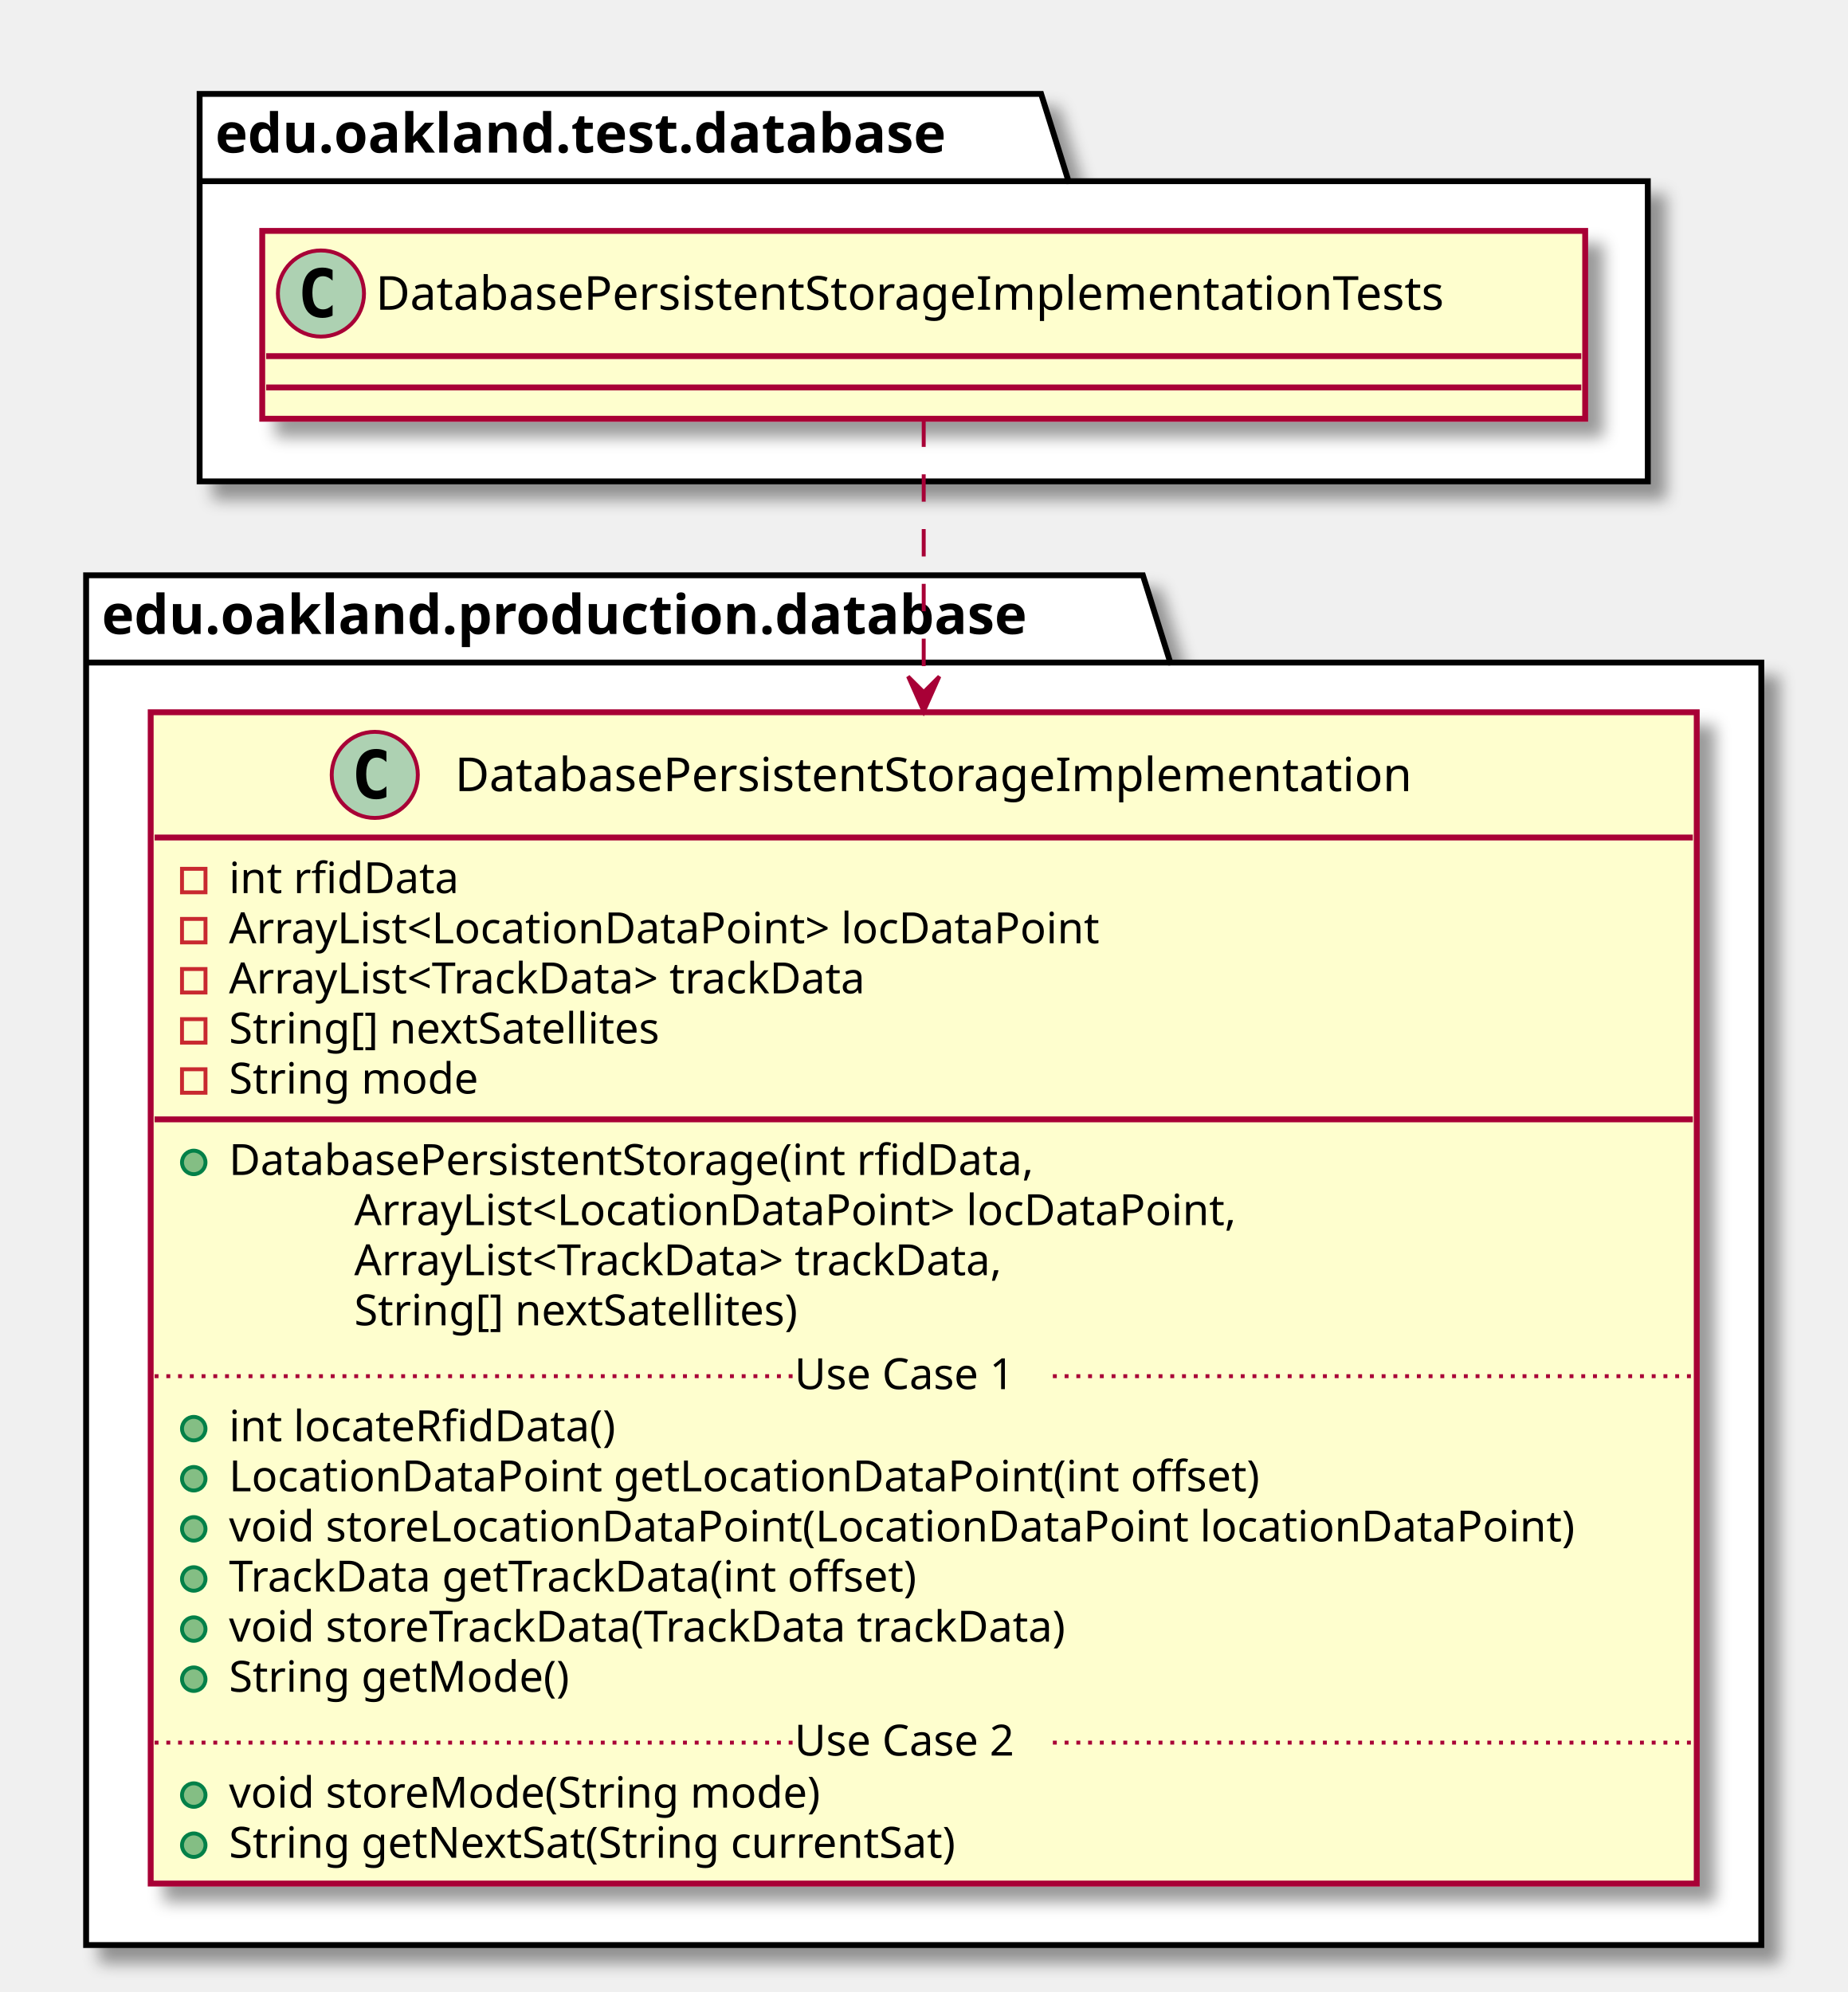
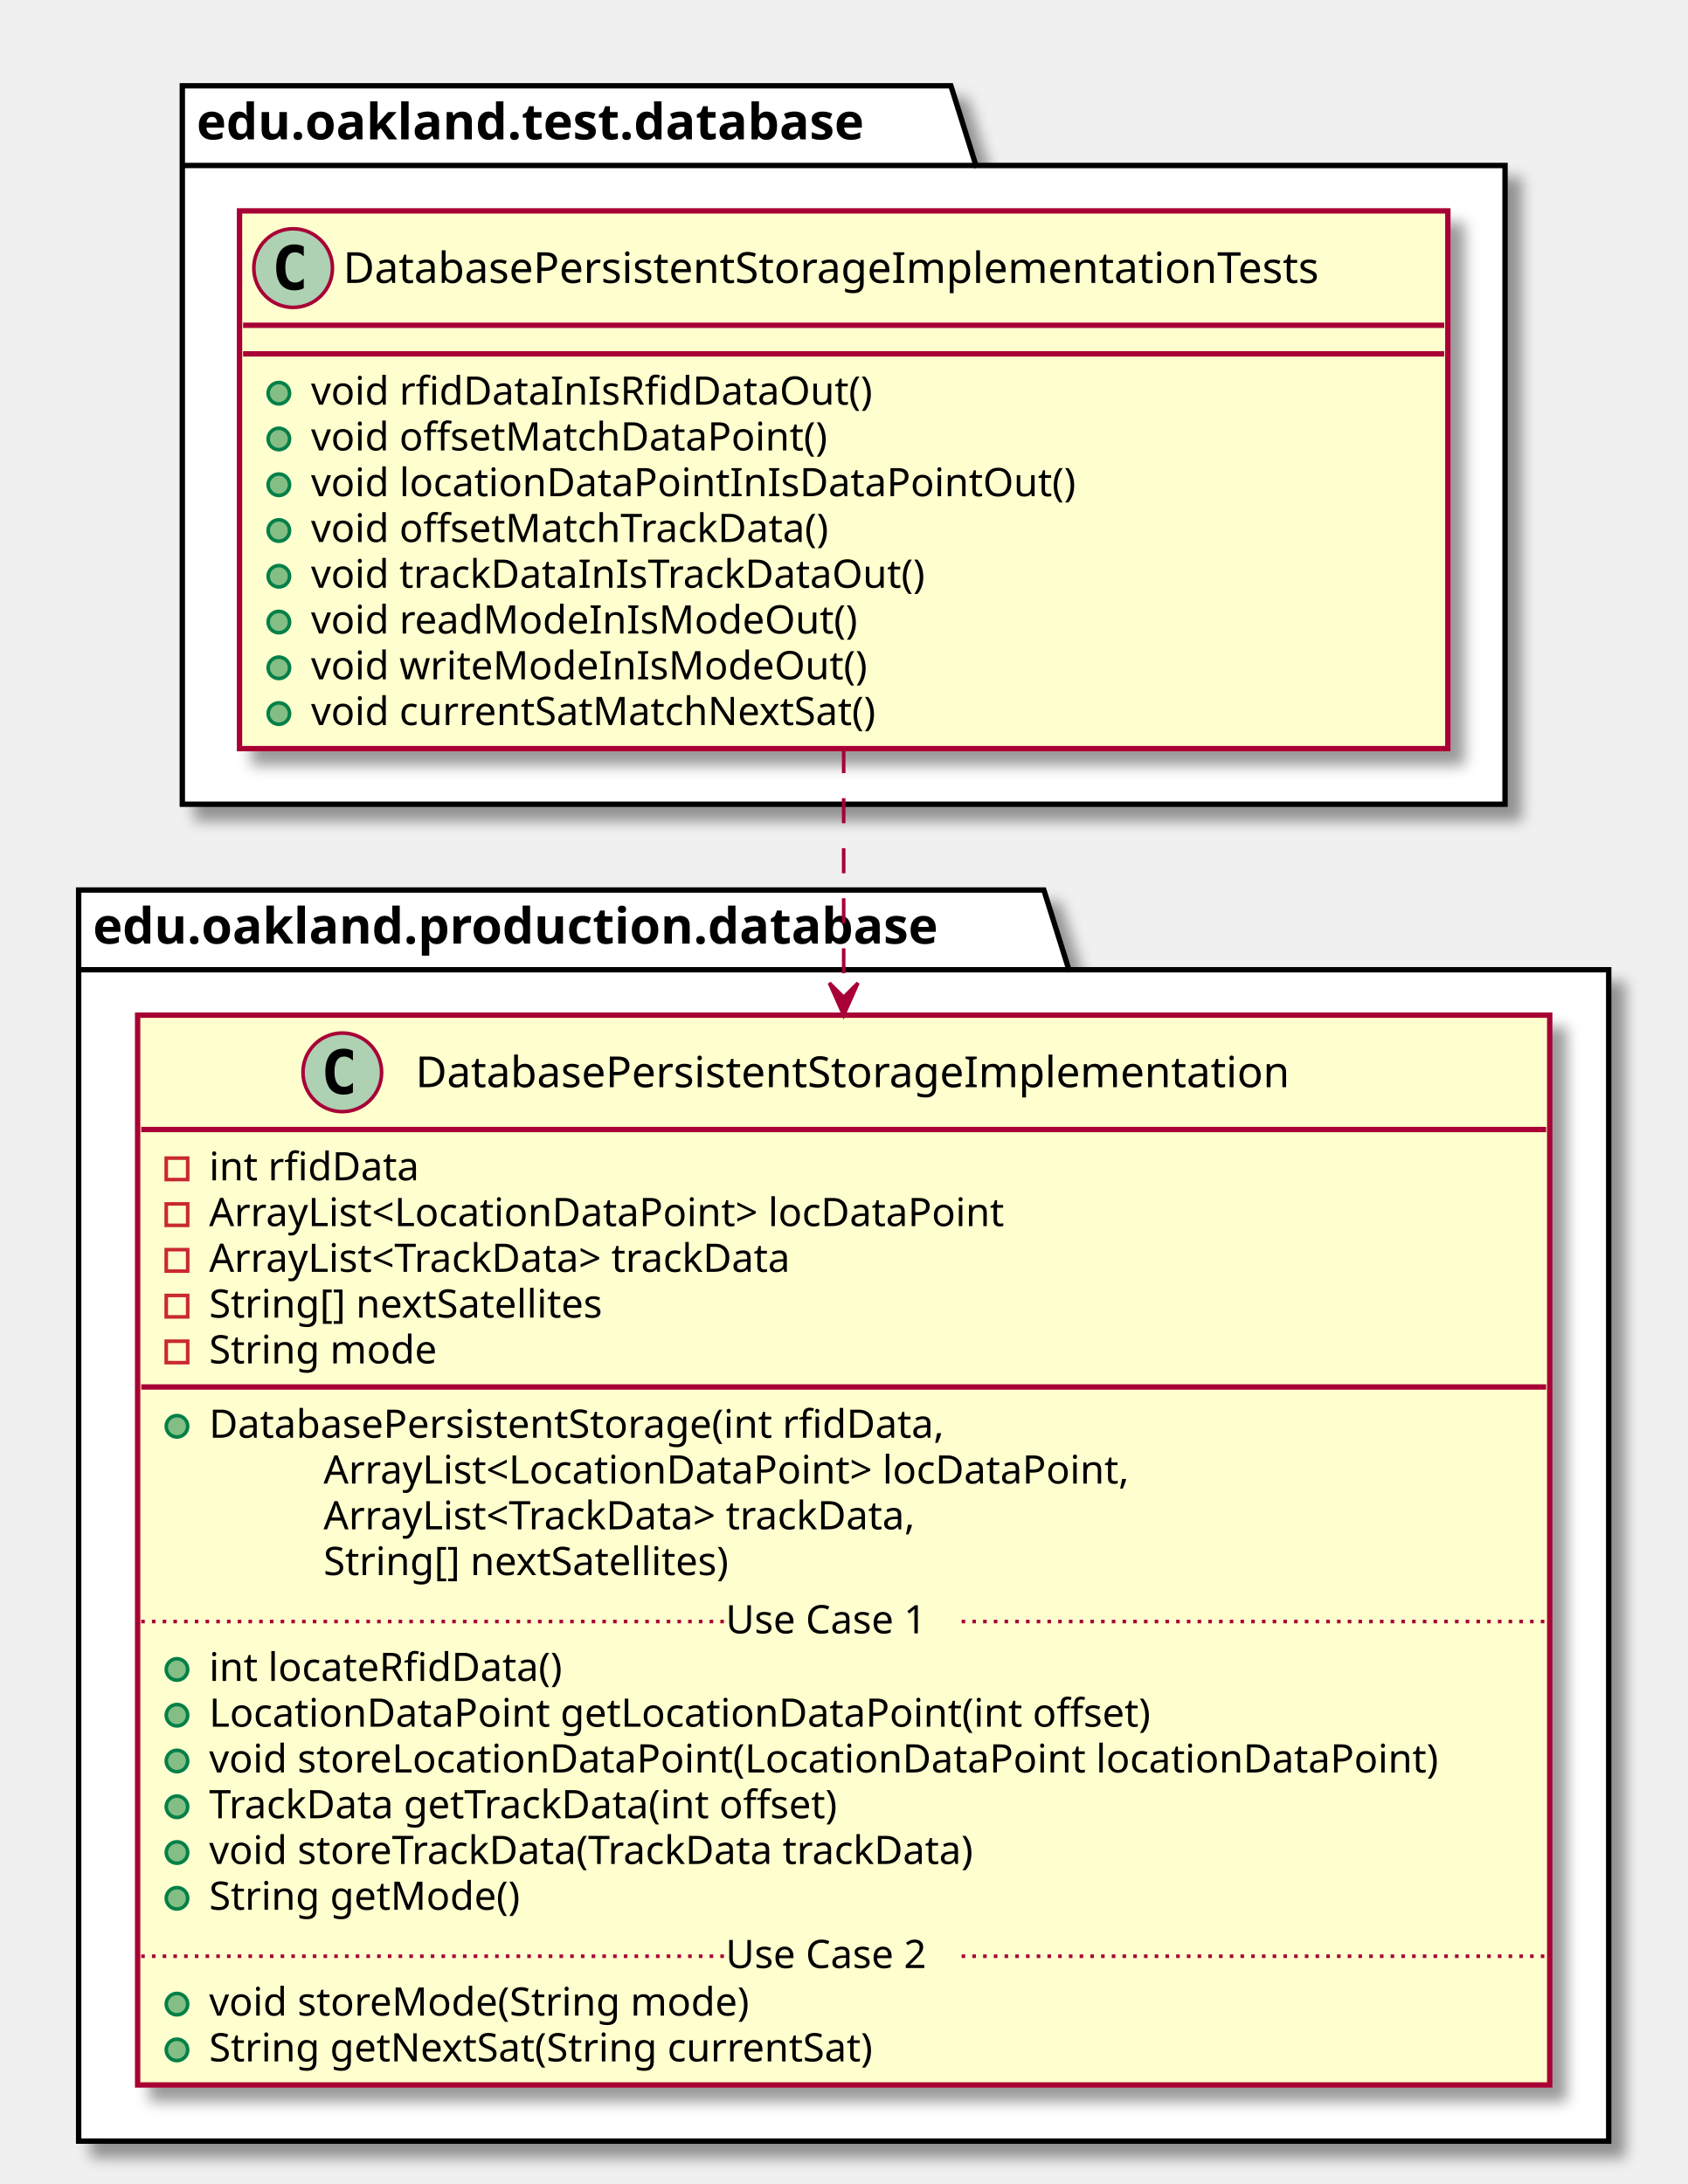
- <svg xmlns="http://www.w3.org/2000/svg" contentScriptType="application/ecmascript" contentStyleType="text/css" height="509px" preserveAspectRatio="none" style="width:472px;height:509px;" version="1.1" viewBox="0 0 472 509" width="472px" zoomAndPan="magnify">
+ <svg xmlns="http://www.w3.org/2000/svg" contentScriptType="application/ecmascript" contentStyleType="text/css" height="611px" preserveAspectRatio="none" style="width:472px;height:611px;" version="1.1" viewBox="0 0 472 611" width="472px" zoomAndPan="magnify">
  <defs>
-     <filter height="300%" id="f4krided7r4tg" width="300%" x="-1" y="-1">
+     <filter height="300%" id="f5act52hqda72" width="300%" x="-1" y="-1">
      <feGaussianBlur result="blurOut" stdDeviation="2.0" />
      <feColorMatrix in="blurOut" result="blurOut2" type="matrix" values="0 0 0 0 0 0 0 0 0 0 0 0 0 0 0 0 0 0 .4 0" />
      <feOffset dx="4.0" dy="4.0" in="blurOut2" result="blurOut3" />
      <feBlend in="SourceGraphic" in2="blurOut3" mode="normal" />
    </filter>
  </defs>
  <g>
-     <polygon fill="#FFFFFF" filter="url(#f4krided7r4tg)" points="51,24,266,24,273,46.297,421,46.297,421,123,51,123,51,24" style="stroke: #000000; stroke-width: 1.5;" />
+     <polygon fill="#FFFFFF" filter="url(#f5act52hqda72)" points="51,24,266,24,273,46.297,421,46.297,421,225,51,225,51,24" style="stroke: #000000; stroke-width: 1.5;" />
    <line style="stroke: #000000; stroke-width: 1.5;" x1="51" x2="273" y1="46.297" y2="46.297" />
    <text fill="#000000" font-family="sans-serif" font-size="14" font-weight="bold" lengthAdjust="spacingAndGlyphs" textLength="209" x="55" y="38.995">edu.oakland.test.database</text>
-     <polygon fill="#FFFFFF" filter="url(#f4krided7r4tg)" points="22,147,292,147,299,169.297,450,169.297,450,497,22,497,22,147" style="stroke: #000000; stroke-width: 1.5;" />
-     <line style="stroke: #000000; stroke-width: 1.5;" x1="22" x2="299" y1="169.297" y2="169.297" />
-     <text fill="#000000" font-family="sans-serif" font-size="14" font-weight="bold" lengthAdjust="spacingAndGlyphs" textLength="264" x="26" y="161.995">edu.oakland.production.database</text>
-     <rect fill="#FEFECE" filter="url(#f4krided7r4tg)" height="48" id="DatabasePersistentStorageImplementationTests" style="stroke: #A80036; stroke-width: 1.5;" width="338" x="67" y="59" />
+     <polygon fill="#FFFFFF" filter="url(#f5act52hqda72)" points="22,249,292,249,299,271.297,450,271.297,450,599,22,599,22,249" style="stroke: #000000; stroke-width: 1.5;" />
+     <line style="stroke: #000000; stroke-width: 1.5;" x1="22" x2="299" y1="271.297" y2="271.297" />
+     <text fill="#000000" font-family="sans-serif" font-size="14" font-weight="bold" lengthAdjust="spacingAndGlyphs" textLength="264" x="26" y="263.995">edu.oakland.production.database</text>
+     <rect fill="#FEFECE" filter="url(#f5act52hqda72)" height="150.438" id="DatabasePersistentStorageImplementationTests" style="stroke: #A80036; stroke-width: 1.5;" width="338" x="67" y="59" />
    <ellipse cx="82" cy="75" fill="#ADD1B2" rx="11" ry="11" style="stroke: #A80036; stroke-width: 1.0;" />
    <path d="M84.969,80.641 Q84.391,80.938 83.75,81.078 Q83.109,81.234 82.406,81.234 Q79.906,81.234 78.578,79.594 Q77.266,77.938 77.266,74.812 Q77.266,71.688 78.578,70.031 Q79.906,68.375 82.406,68.375 Q83.109,68.375 83.75,68.531 Q84.406,68.688 84.969,68.984 L84.969,71.703 Q84.344,71.125 83.75,70.859 Q83.156,70.578 82.531,70.578 Q81.188,70.578 80.5,71.656 Q79.812,72.719 79.812,74.812 Q79.812,76.906 80.5,77.984 Q81.188,79.047 82.531,79.047 Q83.156,79.047 83.75,78.781 Q84.344,78.5 84.969,77.922 L84.969,80.641 Z " />
    <text fill="#000000" font-family="sans-serif" font-size="12" lengthAdjust="spacingAndGlyphs" textLength="306" x="96" y="79.154">DatabasePersistentStorageImplementationTests</text>
    <line style="stroke: #A80036; stroke-width: 1.5;" x1="68" x2="404" y1="91" y2="91" />
    <line style="stroke: #A80036; stroke-width: 1.5;" x1="68" x2="404" y1="99" y2="99" />
-     <rect fill="#FEFECE" filter="url(#f4krided7r4tg)" height="299.289" id="DatabasePersistentStorageImplementation" style="stroke: #A80036; stroke-width: 1.5;" width="395" x="38.5" y="182" />
-     <ellipse cx="95.75" cy="198" fill="#ADD1B2" rx="11" ry="11" style="stroke: #A80036; stroke-width: 1.0;" />
-     <path d="M98.719,203.641 Q98.141,203.938 97.5,204.078 Q96.859,204.234 96.156,204.234 Q93.656,204.234 92.328,202.594 Q91.016,200.938 91.016,197.812 Q91.016,194.688 92.328,193.031 Q93.656,191.375 96.156,191.375 Q96.859,191.375 97.5,191.531 Q98.156,191.688 98.719,191.984 L98.719,194.703 Q98.094,194.125 97.5,193.859 Q96.906,193.578 96.281,193.578 Q94.938,193.578 94.25,194.656 Q93.562,195.719 93.562,197.812 Q93.562,199.906 94.25,200.984 Q94.938,202.047 96.281,202.047 Q96.906,202.047 97.5,201.781 Q98.094,201.5 98.719,200.922 L98.719,203.641 Z " />
-     <text fill="#000000" font-family="sans-serif" font-size="12" lengthAdjust="spacingAndGlyphs" textLength="272" x="116.25" y="202.154">DatabasePersistentStorageImplementation</text>
-     <line style="stroke: #A80036; stroke-width: 1.5;" x1="39.5" x2="432.5" y1="214" y2="214" />
-     <rect fill="none" height="6" style="stroke: #C82930; stroke-width: 1.0;" width="6" x="46.5" y="222" />
-     <text fill="#000000" font-family="sans-serif" font-size="11" lengthAdjust="spacingAndGlyphs" textLength="63" x="58.5" y="228.21">int rfidData</text>
-     <rect fill="none" height="6" style="stroke: #C82930; stroke-width: 1.0;" width="6" x="46.5" y="234.805" />
-     <text fill="#000000" font-family="sans-serif" font-size="11" lengthAdjust="spacingAndGlyphs" textLength="243" x="58.5" y="241.015">ArrayList&lt;LocationDataPoint&gt; locDataPoint</text>
-     <rect fill="none" height="6" style="stroke: #C82930; stroke-width: 1.0;" width="6" x="46.5" y="247.609" />
-     <text fill="#000000" font-family="sans-serif" font-size="11" lengthAdjust="spacingAndGlyphs" textLength="183" x="58.5" y="253.82">ArrayList&lt;TrackData&gt; trackData</text>
-     <rect fill="none" height="6" style="stroke: #C82930; stroke-width: 1.0;" width="6" x="46.5" y="260.414" />
-     <text fill="#000000" font-family="sans-serif" font-size="11" lengthAdjust="spacingAndGlyphs" textLength="123" x="58.5" y="266.625">String[] nextSatellites</text>
-     <rect fill="none" height="6" style="stroke: #C82930; stroke-width: 1.0;" width="6" x="46.5" y="273.219" />
-     <text fill="#000000" font-family="sans-serif" font-size="11" lengthAdjust="spacingAndGlyphs" textLength="70" x="58.5" y="279.429">String mode</text>
-     <line style="stroke: #A80036; stroke-width: 1.5;" x1="39.5" x2="432.5" y1="286.023" y2="286.023" />
-     <ellipse cx="49.5" cy="297.023" fill="#84BE84" rx="3" ry="3" style="stroke: #038048; stroke-width: 1.0;" />
-     <text fill="#000000" font-family="sans-serif" font-size="11" lengthAdjust="spacingAndGlyphs" textLength="228" x="58.5" y="300.234">DatabasePersistentStorage(int rfidData,</text>
-     <text fill="#000000" font-family="sans-serif" font-size="11" lengthAdjust="spacingAndGlyphs" textLength="247" x="90.5" y="313.039">ArrayList&lt;LocationDataPoint&gt; locDataPoint,</text>
-     <text fill="#000000" font-family="sans-serif" font-size="11" lengthAdjust="spacingAndGlyphs" textLength="187" x="90.5" y="325.843">ArrayList&lt;TrackData&gt; trackData,</text>
-     <text fill="#000000" font-family="sans-serif" font-size="11" lengthAdjust="spacingAndGlyphs" textLength="127" x="90.5" y="338.648">String[] nextSatellites)</text>
-     <ellipse cx="49.5" cy="365.047" fill="#84BE84" rx="3" ry="3" style="stroke: #038048; stroke-width: 1.0;" />
-     <text fill="#000000" font-family="sans-serif" font-size="11" lengthAdjust="spacingAndGlyphs" textLength="107" x="58.5" y="368.257">int locateRfidData()</text>
-     <ellipse cx="49.5" cy="377.852" fill="#84BE84" rx="3" ry="3" style="stroke: #038048; stroke-width: 1.0;" />
-     <text fill="#000000" font-family="sans-serif" font-size="11" lengthAdjust="spacingAndGlyphs" textLength="283" x="58.5" y="381.062">LocationDataPoint getLocationDataPoint(int offset)</text>
-     <ellipse cx="49.5" cy="390.656" fill="#84BE84" rx="3" ry="3" style="stroke: #038048; stroke-width: 1.0;" />
-     <text fill="#000000" font-family="sans-serif" font-size="11" lengthAdjust="spacingAndGlyphs" textLength="369" x="58.5" y="393.867">void storeLocationDataPoint(LocationDataPoint locationDataPoint)</text>
-     <ellipse cx="49.5" cy="403.461" fill="#84BE84" rx="3" ry="3" style="stroke: #038048; stroke-width: 1.0;" />
-     <text fill="#000000" font-family="sans-serif" font-size="11" lengthAdjust="spacingAndGlyphs" textLength="195" x="58.5" y="406.671">TrackData getTrackData(int offset)</text>
-     <ellipse cx="49.5" cy="416.266" fill="#84BE84" rx="3" ry="3" style="stroke: #038048; stroke-width: 1.0;" />
-     <text fill="#000000" font-family="sans-serif" font-size="11" lengthAdjust="spacingAndGlyphs" textLength="237" x="58.5" y="419.476">void storeTrackData(TrackData trackData)</text>
-     <ellipse cx="49.5" cy="429.07" fill="#84BE84" rx="3" ry="3" style="stroke: #038048; stroke-width: 1.0;" />
-     <text fill="#000000" font-family="sans-serif" font-size="11" lengthAdjust="spacingAndGlyphs" textLength="94" x="58.5" y="432.281">String getMode()</text>
-     <line style="stroke: #A80036; stroke-width: 1.0; stroke-dasharray: 1.0,2.0;" x1="39.5" x2="203" y1="351.644" y2="351.644" />
-     <text fill="#000000" font-family="sans-serif" font-size="11" lengthAdjust="spacingAndGlyphs" textLength="66" x="203" y="354.953">Use Case 1</text>
-     <line style="stroke: #A80036; stroke-width: 1.0; stroke-dasharray: 1.0,2.0;" x1="269" x2="432.5" y1="351.644" y2="351.644" />
-     <ellipse cx="49.5" cy="458.68" fill="#84BE84" rx="3" ry="3" style="stroke: #038048; stroke-width: 1.0;" />
-     <text fill="#000000" font-family="sans-serif" font-size="11" lengthAdjust="spacingAndGlyphs" textLength="165" x="58.5" y="461.89">void storeMode(String mode)</text>
-     <ellipse cx="49.5" cy="471.484" fill="#84BE84" rx="3" ry="3" style="stroke: #038048; stroke-width: 1.0;" />
-     <text fill="#000000" font-family="sans-serif" font-size="11" lengthAdjust="spacingAndGlyphs" textLength="206" x="58.5" y="474.695">String getNextSat(String currentSat)</text>
-     <line style="stroke: #A80036; stroke-width: 1.0; stroke-dasharray: 1.0,2.0;" x1="39.5" x2="203" y1="445.277" y2="445.277" />
-     <text fill="#000000" font-family="sans-serif" font-size="11" lengthAdjust="spacingAndGlyphs" textLength="66" x="203" y="448.585">Use Case 2</text>
-     <line style="stroke: #A80036; stroke-width: 1.0; stroke-dasharray: 1.0,2.0;" x1="269" x2="432.5" y1="445.277" y2="445.277" />
-     <path d="M236,107.19 C236,124.4 236,149.51 236,176.75 " fill="none" id="DatabasePersistentStorageImplementationTests-&gt;DatabasePersistentStorageImplementation" style="stroke: #A80036; stroke-width: 1.0; stroke-dasharray: 7.0,7.0;" />
-     <polygon fill="#A80036" points="236,181.85,240,172.85,236,176.85,232,172.85,236,181.85" style="stroke: #A80036; stroke-width: 1.0;" />
+     <ellipse cx="78" cy="110" fill="#84BE84" rx="3" ry="3" style="stroke: #038048; stroke-width: 1.0;" />
+     <text fill="#000000" font-family="sans-serif" font-size="11" lengthAdjust="spacingAndGlyphs" textLength="167" x="87" y="113.21">void rfidDataInIsRfidDataOut()</text>
+     <ellipse cx="78" cy="122.805" fill="#84BE84" rx="3" ry="3" style="stroke: #038048; stroke-width: 1.0;" />
+     <text fill="#000000" font-family="sans-serif" font-size="11" lengthAdjust="spacingAndGlyphs" textLength="155" x="87" y="126.015">void offsetMatchDataPoint()</text>
+     <ellipse cx="78" cy="135.609" fill="#84BE84" rx="3" ry="3" style="stroke: #038048; stroke-width: 1.0;" />
+     <text fill="#000000" font-family="sans-serif" font-size="11" lengthAdjust="spacingAndGlyphs" textLength="227" x="87" y="138.82">void locationDataPointInIsDataPointOut()</text>
+     <ellipse cx="78" cy="148.414" fill="#84BE84" rx="3" ry="3" style="stroke: #038048; stroke-width: 1.0;" />
+     <text fill="#000000" font-family="sans-serif" font-size="11" lengthAdjust="spacingAndGlyphs" textLength="158" x="87" y="151.625">void offsetMatchTrackData()</text>
+     <ellipse cx="78" cy="161.219" fill="#84BE84" rx="3" ry="3" style="stroke: #038048; stroke-width: 1.0;" />
+     <text fill="#000000" font-family="sans-serif" font-size="11" lengthAdjust="spacingAndGlyphs" textLength="186" x="87" y="164.429">void trackDataInIsTrackDataOut()</text>
+     <ellipse cx="78" cy="174.023" fill="#84BE84" rx="3" ry="3" style="stroke: #038048; stroke-width: 1.0;" />
+     <text fill="#000000" font-family="sans-serif" font-size="11" lengthAdjust="spacingAndGlyphs" textLength="161" x="87" y="177.234">void readModeInIsModeOut()</text>
+     <ellipse cx="78" cy="186.828" fill="#84BE84" rx="3" ry="3" style="stroke: #038048; stroke-width: 1.0;" />
+     <text fill="#000000" font-family="sans-serif" font-size="11" lengthAdjust="spacingAndGlyphs" textLength="163" x="87" y="190.039">void writeModeInIsModeOut()</text>
+     <ellipse cx="78" cy="199.633" fill="#84BE84" rx="3" ry="3" style="stroke: #038048; stroke-width: 1.0;" />
+     <text fill="#000000" font-family="sans-serif" font-size="11" lengthAdjust="spacingAndGlyphs" textLength="172" x="87" y="202.843">void currentSatMatchNextSat()</text>
+     <rect fill="#FEFECE" filter="url(#f5act52hqda72)" height="299.289" id="DatabasePersistentStorageImplementation" style="stroke: #A80036; stroke-width: 1.5;" width="395" x="38.5" y="284" />
+     <ellipse cx="95.75" cy="300" fill="#ADD1B2" rx="11" ry="11" style="stroke: #A80036; stroke-width: 1.0;" />
+     <path d="M98.719,305.641 Q98.141,305.938 97.5,306.078 Q96.859,306.234 96.156,306.234 Q93.656,306.234 92.328,304.594 Q91.016,302.938 91.016,299.812 Q91.016,296.688 92.328,295.031 Q93.656,293.375 96.156,293.375 Q96.859,293.375 97.5,293.531 Q98.156,293.688 98.719,293.984 L98.719,296.703 Q98.094,296.125 97.5,295.859 Q96.906,295.578 96.281,295.578 Q94.938,295.578 94.25,296.656 Q93.562,297.719 93.562,299.812 Q93.562,301.906 94.25,302.984 Q94.938,304.047 96.281,304.047 Q96.906,304.047 97.5,303.781 Q98.094,303.5 98.719,302.922 L98.719,305.641 Z " />
+     <text fill="#000000" font-family="sans-serif" font-size="12" lengthAdjust="spacingAndGlyphs" textLength="272" x="116.25" y="304.154">DatabasePersistentStorageImplementation</text>
+     <line style="stroke: #A80036; stroke-width: 1.5;" x1="39.5" x2="432.5" y1="316" y2="316" />
+     <rect fill="none" height="6" style="stroke: #C82930; stroke-width: 1.0;" width="6" x="46.5" y="324" />
+     <text fill="#000000" font-family="sans-serif" font-size="11" lengthAdjust="spacingAndGlyphs" textLength="63" x="58.5" y="330.21">int rfidData</text>
+     <rect fill="none" height="6" style="stroke: #C82930; stroke-width: 1.0;" width="6" x="46.5" y="336.805" />
+     <text fill="#000000" font-family="sans-serif" font-size="11" lengthAdjust="spacingAndGlyphs" textLength="243" x="58.5" y="343.015">ArrayList&lt;LocationDataPoint&gt; locDataPoint</text>
+     <rect fill="none" height="6" style="stroke: #C82930; stroke-width: 1.0;" width="6" x="46.5" y="349.609" />
+     <text fill="#000000" font-family="sans-serif" font-size="11" lengthAdjust="spacingAndGlyphs" textLength="183" x="58.5" y="355.82">ArrayList&lt;TrackData&gt; trackData</text>
+     <rect fill="none" height="6" style="stroke: #C82930; stroke-width: 1.0;" width="6" x="46.5" y="362.414" />
+     <text fill="#000000" font-family="sans-serif" font-size="11" lengthAdjust="spacingAndGlyphs" textLength="123" x="58.5" y="368.625">String[] nextSatellites</text>
+     <rect fill="none" height="6" style="stroke: #C82930; stroke-width: 1.0;" width="6" x="46.5" y="375.219" />
+     <text fill="#000000" font-family="sans-serif" font-size="11" lengthAdjust="spacingAndGlyphs" textLength="70" x="58.5" y="381.429">String mode</text>
+     <line style="stroke: #A80036; stroke-width: 1.5;" x1="39.5" x2="432.5" y1="388.023" y2="388.023" />
+     <ellipse cx="49.5" cy="399.023" fill="#84BE84" rx="3" ry="3" style="stroke: #038048; stroke-width: 1.0;" />
+     <text fill="#000000" font-family="sans-serif" font-size="11" lengthAdjust="spacingAndGlyphs" textLength="228" x="58.5" y="402.234">DatabasePersistentStorage(int rfidData,</text>
+     <text fill="#000000" font-family="sans-serif" font-size="11" lengthAdjust="spacingAndGlyphs" textLength="247" x="90.5" y="415.039">ArrayList&lt;LocationDataPoint&gt; locDataPoint,</text>
+     <text fill="#000000" font-family="sans-serif" font-size="11" lengthAdjust="spacingAndGlyphs" textLength="187" x="90.5" y="427.843">ArrayList&lt;TrackData&gt; trackData,</text>
+     <text fill="#000000" font-family="sans-serif" font-size="11" lengthAdjust="spacingAndGlyphs" textLength="127" x="90.5" y="440.648">String[] nextSatellites)</text>
+     <ellipse cx="49.5" cy="467.047" fill="#84BE84" rx="3" ry="3" style="stroke: #038048; stroke-width: 1.0;" />
+     <text fill="#000000" font-family="sans-serif" font-size="11" lengthAdjust="spacingAndGlyphs" textLength="107" x="58.5" y="470.257">int locateRfidData()</text>
+     <ellipse cx="49.5" cy="479.852" fill="#84BE84" rx="3" ry="3" style="stroke: #038048; stroke-width: 1.0;" />
+     <text fill="#000000" font-family="sans-serif" font-size="11" lengthAdjust="spacingAndGlyphs" textLength="283" x="58.5" y="483.062">LocationDataPoint getLocationDataPoint(int offset)</text>
+     <ellipse cx="49.5" cy="492.656" fill="#84BE84" rx="3" ry="3" style="stroke: #038048; stroke-width: 1.0;" />
+     <text fill="#000000" font-family="sans-serif" font-size="11" lengthAdjust="spacingAndGlyphs" textLength="369" x="58.5" y="495.867">void storeLocationDataPoint(LocationDataPoint locationDataPoint)</text>
+     <ellipse cx="49.5" cy="505.461" fill="#84BE84" rx="3" ry="3" style="stroke: #038048; stroke-width: 1.0;" />
+     <text fill="#000000" font-family="sans-serif" font-size="11" lengthAdjust="spacingAndGlyphs" textLength="195" x="58.5" y="508.671">TrackData getTrackData(int offset)</text>
+     <ellipse cx="49.5" cy="518.266" fill="#84BE84" rx="3" ry="3" style="stroke: #038048; stroke-width: 1.0;" />
+     <text fill="#000000" font-family="sans-serif" font-size="11" lengthAdjust="spacingAndGlyphs" textLength="237" x="58.5" y="521.476">void storeTrackData(TrackData trackData)</text>
+     <ellipse cx="49.5" cy="531.07" fill="#84BE84" rx="3" ry="3" style="stroke: #038048; stroke-width: 1.0;" />
+     <text fill="#000000" font-family="sans-serif" font-size="11" lengthAdjust="spacingAndGlyphs" textLength="94" x="58.5" y="534.281">String getMode()</text>
+     <line style="stroke: #A80036; stroke-width: 1.0; stroke-dasharray: 1.0,2.0;" x1="39.5" x2="203" y1="453.644" y2="453.644" />
+     <text fill="#000000" font-family="sans-serif" font-size="11" lengthAdjust="spacingAndGlyphs" textLength="66" x="203" y="456.953">Use Case 1</text>
+     <line style="stroke: #A80036; stroke-width: 1.0; stroke-dasharray: 1.0,2.0;" x1="269" x2="432.5" y1="453.644" y2="453.644" />
+     <ellipse cx="49.5" cy="560.68" fill="#84BE84" rx="3" ry="3" style="stroke: #038048; stroke-width: 1.0;" />
+     <text fill="#000000" font-family="sans-serif" font-size="11" lengthAdjust="spacingAndGlyphs" textLength="165" x="58.5" y="563.89">void storeMode(String mode)</text>
+     <ellipse cx="49.5" cy="573.484" fill="#84BE84" rx="3" ry="3" style="stroke: #038048; stroke-width: 1.0;" />
+     <text fill="#000000" font-family="sans-serif" font-size="11" lengthAdjust="spacingAndGlyphs" textLength="206" x="58.5" y="576.695">String getNextSat(String currentSat)</text>
+     <line style="stroke: #A80036; stroke-width: 1.0; stroke-dasharray: 1.0,2.0;" x1="39.5" x2="203" y1="547.277" y2="547.277" />
+     <text fill="#000000" font-family="sans-serif" font-size="11" lengthAdjust="spacingAndGlyphs" textLength="66" x="203" y="550.585">Use Case 2</text>
+     <line style="stroke: #A80036; stroke-width: 1.0; stroke-dasharray: 1.0,2.0;" x1="269" x2="432.5" y1="547.277" y2="547.277" />
+     <path d="M236,209.3 C236,230.59 236,254.62 236,278.83 " fill="none" id="DatabasePersistentStorageImplementationTests-&gt;DatabasePersistentStorageImplementation" style="stroke: #A80036; stroke-width: 1.0; stroke-dasharray: 7.0,7.0;" />
+     <polygon fill="#A80036" points="236,284,240,275,236,279,232,275,236,284" style="stroke: #A80036; stroke-width: 1.0;" />
  </g>
</svg>
